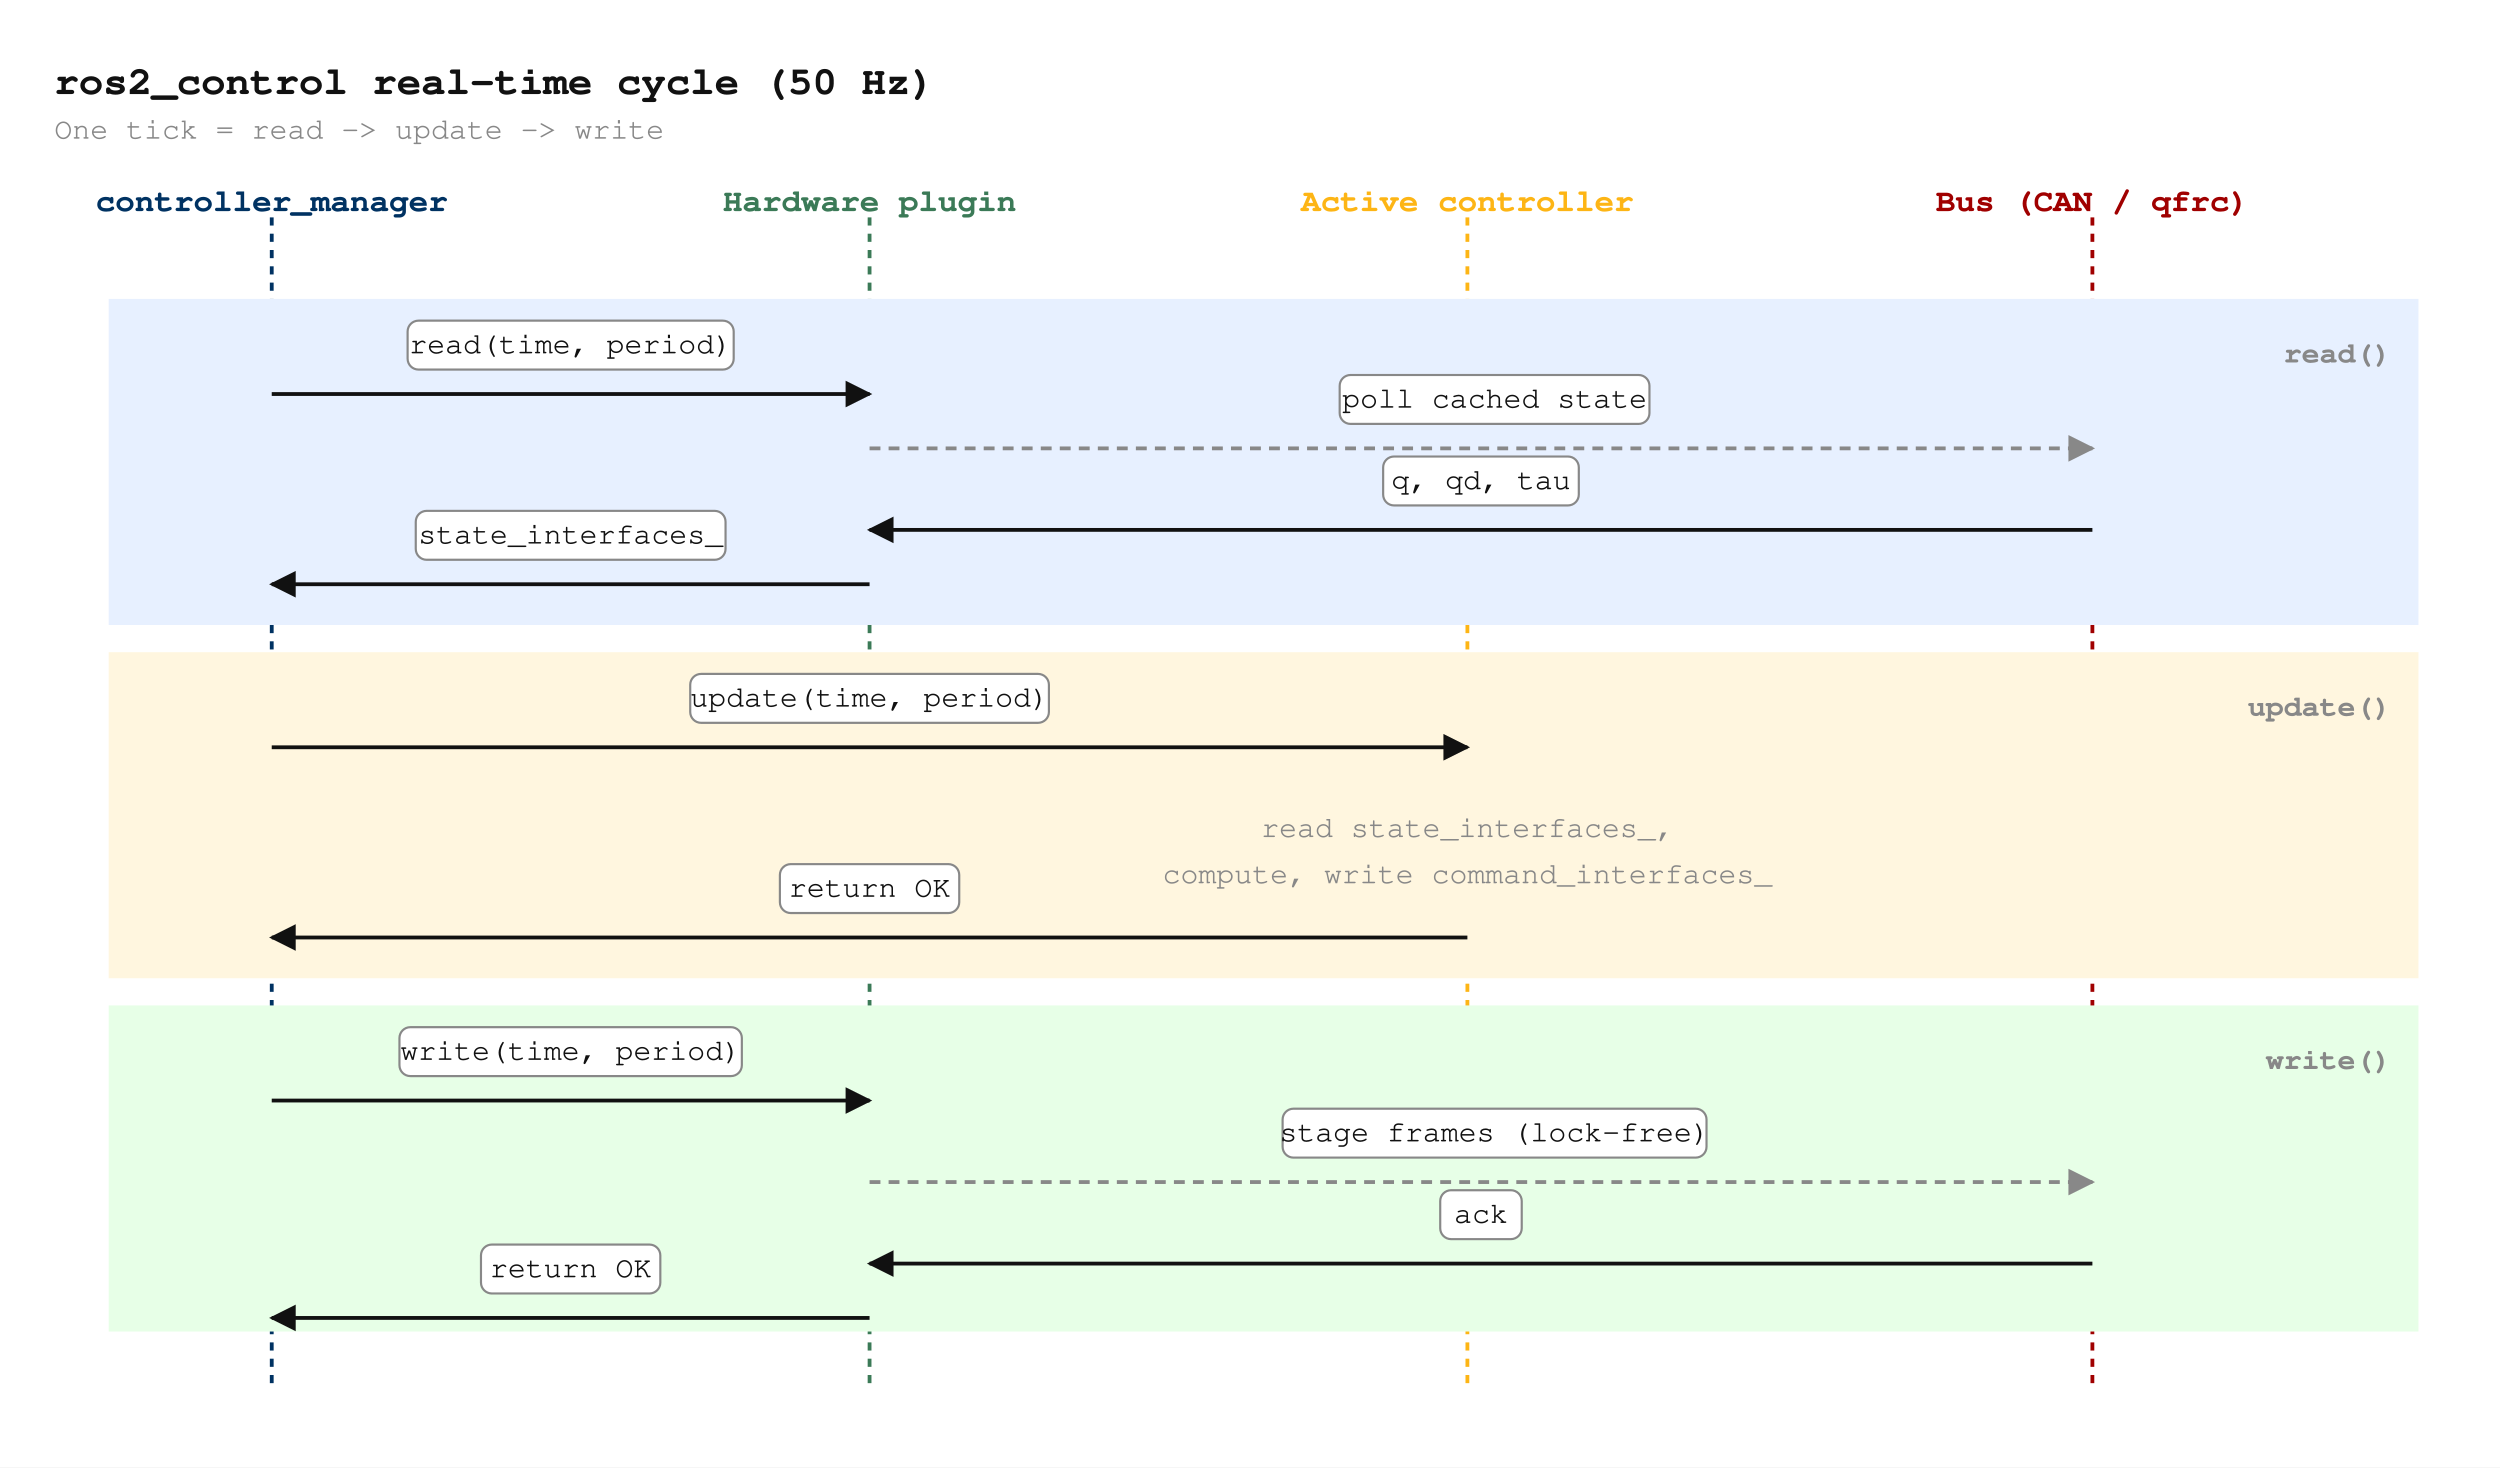
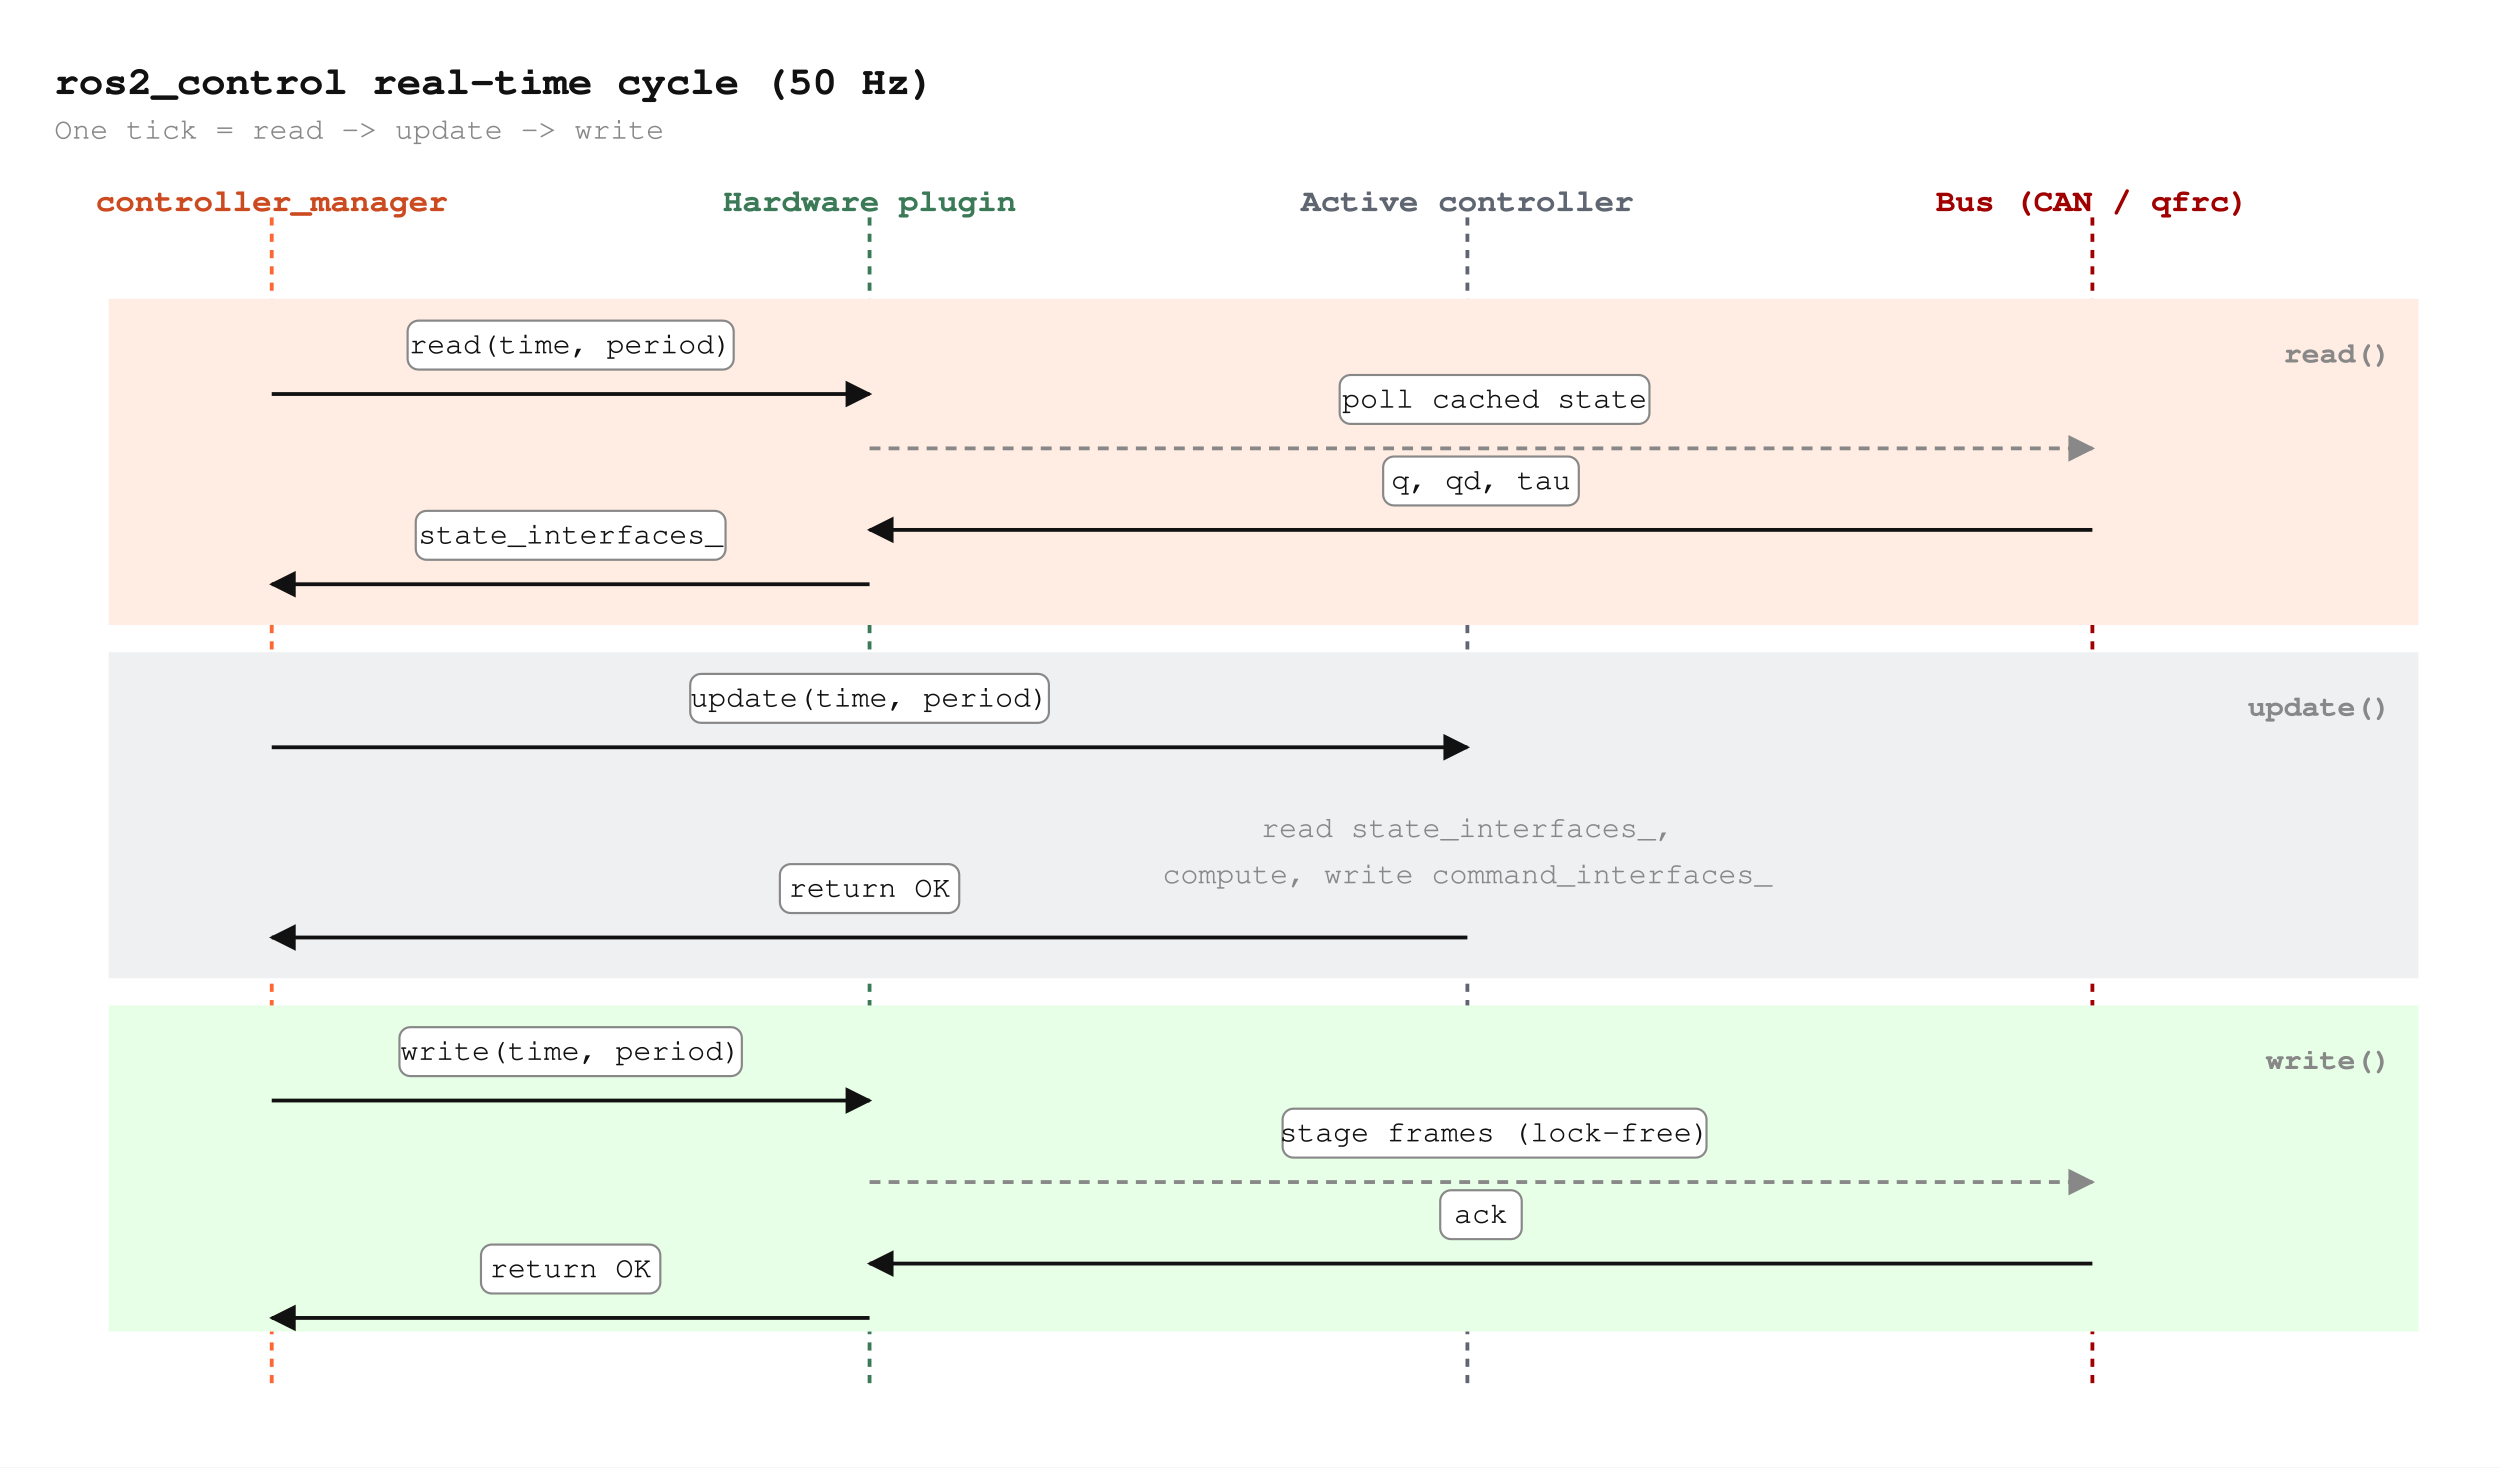
<svg xmlns="http://www.w3.org/2000/svg" viewBox="0 0 920 540" width="920" height="540" font-family="ui-monospace, Menlo, Consolas, Courier, monospace" font-size="13" fill="#111111" text-rendering="geometricPrecision">
  <defs>
    <marker id="arrow" viewBox="0 0 10 10" refX="9" refY="5" markerWidth="7" markerHeight="7" orient="auto-start-reverse">
      <path d="M 0 0 L 10 5 L 0 10 z" fill="#111111" />
    </marker>
    <marker id="arrow-grey" viewBox="0 0 10 10" refX="9" refY="5" markerWidth="7" markerHeight="7" orient="auto-start-reverse">
      <path d="M 0 0 L 10 5 L 0 10 z" fill="#888888" />
    </marker>
  </defs>
  <rect width="100%" height="100%" fill="white" />
  <text x="20" y="30" font-size="15" font-weight="700" text-anchor="start" fill="#111111" dominant-baseline="middle">ros2_control real-time cycle (50 Hz)</text>
  <text x="20" y="48" font-size="11" font-weight="400" text-anchor="start" fill="#888888" dominant-baseline="middle">One tick = read -&gt; update -&gt; write</text>
-   <text x="100" y="74" font-size="12" font-weight="600" text-anchor="middle" fill="#003262" dominant-baseline="middle">controller_manager</text>
-   <line x1="100" y1="80" x2="100" y2="510" stroke="#003262" stroke-width="1.4" stroke-dasharray="3 3" />
+   <text x="100" y="74" font-size="12" font-weight="600" text-anchor="middle" fill="#cc4a1f" dominant-baseline="middle">controller_manager</text>
+   <line x1="100" y1="80" x2="100" y2="510" stroke="#ff6633" stroke-width="1.4" stroke-dasharray="3 3" />
  <text x="320" y="74" font-size="12" font-weight="600" text-anchor="middle" fill="#3B7A57" dominant-baseline="middle">Hardware plugin</text>
  <line x1="320" y1="80" x2="320" y2="510" stroke="#3B7A57" stroke-width="1.4" stroke-dasharray="3 3" />
-   <text x="540" y="74" font-size="12" font-weight="600" text-anchor="middle" fill="#FDB515" dominant-baseline="middle">Active controller</text>
-   <line x1="540" y1="80" x2="540" y2="510" stroke="#FDB515" stroke-width="1.4" stroke-dasharray="3 3" />
+   <text x="540" y="74" font-size="12" font-weight="600" text-anchor="middle" fill="#5f6671" dominant-baseline="middle">Active controller</text>
+   <line x1="540" y1="80" x2="540" y2="510" stroke="#5f6671" stroke-width="1.4" stroke-dasharray="3 3" />
  <text x="770" y="74" font-size="12" font-weight="600" text-anchor="middle" fill="#A00000" dominant-baseline="middle">Bus (CAN / qfrc)</text>
  <line x1="770" y1="80" x2="770" y2="510" stroke="#A00000" stroke-width="1.4" stroke-dasharray="3 3" />
-   <rect x="40" y="110" width="850" height="120" fill="#E7F0FF" stroke="none" />
+   <rect x="40" y="110" width="850" height="120" fill="#ffece2" stroke="none" />
  <text x="880" y="130" font-size="11" font-weight="700" text-anchor="end" fill="#888888" dominant-baseline="middle">read()</text>
-   <rect x="40" y="240" width="850" height="120" fill="#FFF6DF" stroke="none" />
+   <rect x="40" y="240" width="850" height="120" fill="#eef0f2" stroke="none" />
  <text x="880" y="260" font-size="11" font-weight="700" text-anchor="end" fill="#888888" dominant-baseline="middle">update()</text>
  <rect x="40" y="370" width="850" height="120" fill="#E7FFE7" stroke="none" />
  <text x="880" y="390" font-size="11" font-weight="700" text-anchor="end" fill="#888888" dominant-baseline="middle">write()</text>
  <line x1="100" y1="145" x2="320" y2="145" stroke="#111111" stroke-width="1.4" marker-end="url(#arrow)" />
  <rect x="150" y="118" width="120" height="18" rx="4" ry="4" fill="white" stroke="#888888" stroke-width="0.8" />
  <text x="210" y="127" font-size="11" font-weight="400" text-anchor="middle" fill="#111111" dominant-baseline="middle">read(time, period)</text>
  <line x1="320" y1="165" x2="770" y2="165" stroke="#888888" stroke-width="1.4" stroke-dasharray="4 3" marker-end="url(#arrow-grey)" />
  <rect x="493" y="138" width="114" height="18" rx="4" ry="4" fill="white" stroke="#888888" stroke-width="0.8" />
  <text x="550" y="147" font-size="11" font-weight="400" text-anchor="middle" fill="#111111" dominant-baseline="middle">poll cached state</text>
  <line x1="770" y1="195" x2="320" y2="195" stroke="#111111" stroke-width="1.4" marker-end="url(#arrow)" />
  <rect x="509" y="168" width="72" height="18" rx="4" ry="4" fill="white" stroke="#888888" stroke-width="0.8" />
  <text x="545" y="177" font-size="11" font-weight="400" text-anchor="middle" fill="#111111" dominant-baseline="middle">q, qd, tau</text>
  <line x1="320" y1="215" x2="100" y2="215" stroke="#111111" stroke-width="1.4" marker-end="url(#arrow)" />
  <rect x="153" y="188" width="114" height="18" rx="4" ry="4" fill="white" stroke="#888888" stroke-width="0.8" />
  <text x="210" y="197" font-size="11" font-weight="400" text-anchor="middle" fill="#111111" dominant-baseline="middle">state_interfaces_</text>
  <line x1="100" y1="275" x2="540" y2="275" stroke="#111111" stroke-width="1.4" marker-end="url(#arrow)" />
  <rect x="254" y="248" width="132" height="18" rx="4" ry="4" fill="white" stroke="#888888" stroke-width="0.8" />
  <text x="320" y="257" font-size="11" font-weight="400" text-anchor="middle" fill="#111111" dominant-baseline="middle">update(time, period)</text>
  <text x="540" y="305" font-size="11" font-weight="400" text-anchor="middle" fill="#888888" dominant-baseline="middle">read state_interfaces_,</text>
  <text x="540" y="322" font-size="11" font-weight="400" text-anchor="middle" fill="#888888" dominant-baseline="middle">compute, write command_interfaces_</text>
  <line x1="540" y1="345" x2="100" y2="345" stroke="#111111" stroke-width="1.4" marker-end="url(#arrow)" />
  <rect x="287" y="318" width="66" height="18" rx="4" ry="4" fill="white" stroke="#888888" stroke-width="0.8" />
  <text x="320" y="327" font-size="11" font-weight="400" text-anchor="middle" fill="#111111" dominant-baseline="middle">return OK</text>
  <line x1="100" y1="405" x2="320" y2="405" stroke="#111111" stroke-width="1.4" marker-end="url(#arrow)" />
  <rect x="147" y="378" width="126" height="18" rx="4" ry="4" fill="white" stroke="#888888" stroke-width="0.8" />
  <text x="210" y="387" font-size="11" font-weight="400" text-anchor="middle" fill="#111111" dominant-baseline="middle">write(time, period)</text>
  <line x1="320" y1="435" x2="770" y2="435" stroke="#888888" stroke-width="1.4" stroke-dasharray="4 3" marker-end="url(#arrow-grey)" />
  <rect x="472" y="408" width="156" height="18" rx="4" ry="4" fill="white" stroke="#888888" stroke-width="0.8" />
  <text x="550" y="417" font-size="11" font-weight="400" text-anchor="middle" fill="#111111" dominant-baseline="middle">stage frames (lock-free)</text>
  <line x1="770" y1="465" x2="320" y2="465" stroke="#111111" stroke-width="1.4" marker-end="url(#arrow)" />
  <rect x="530" y="438" width="30" height="18" rx="4" ry="4" fill="white" stroke="#888888" stroke-width="0.8" />
  <text x="545" y="447" font-size="11" font-weight="400" text-anchor="middle" fill="#111111" dominant-baseline="middle">ack</text>
  <line x1="320" y1="485" x2="100" y2="485" stroke="#111111" stroke-width="1.4" marker-end="url(#arrow)" />
  <rect x="177" y="458" width="66" height="18" rx="4" ry="4" fill="white" stroke="#888888" stroke-width="0.8" />
  <text x="210" y="467" font-size="11" font-weight="400" text-anchor="middle" fill="#111111" dominant-baseline="middle">return OK</text>
</svg>
